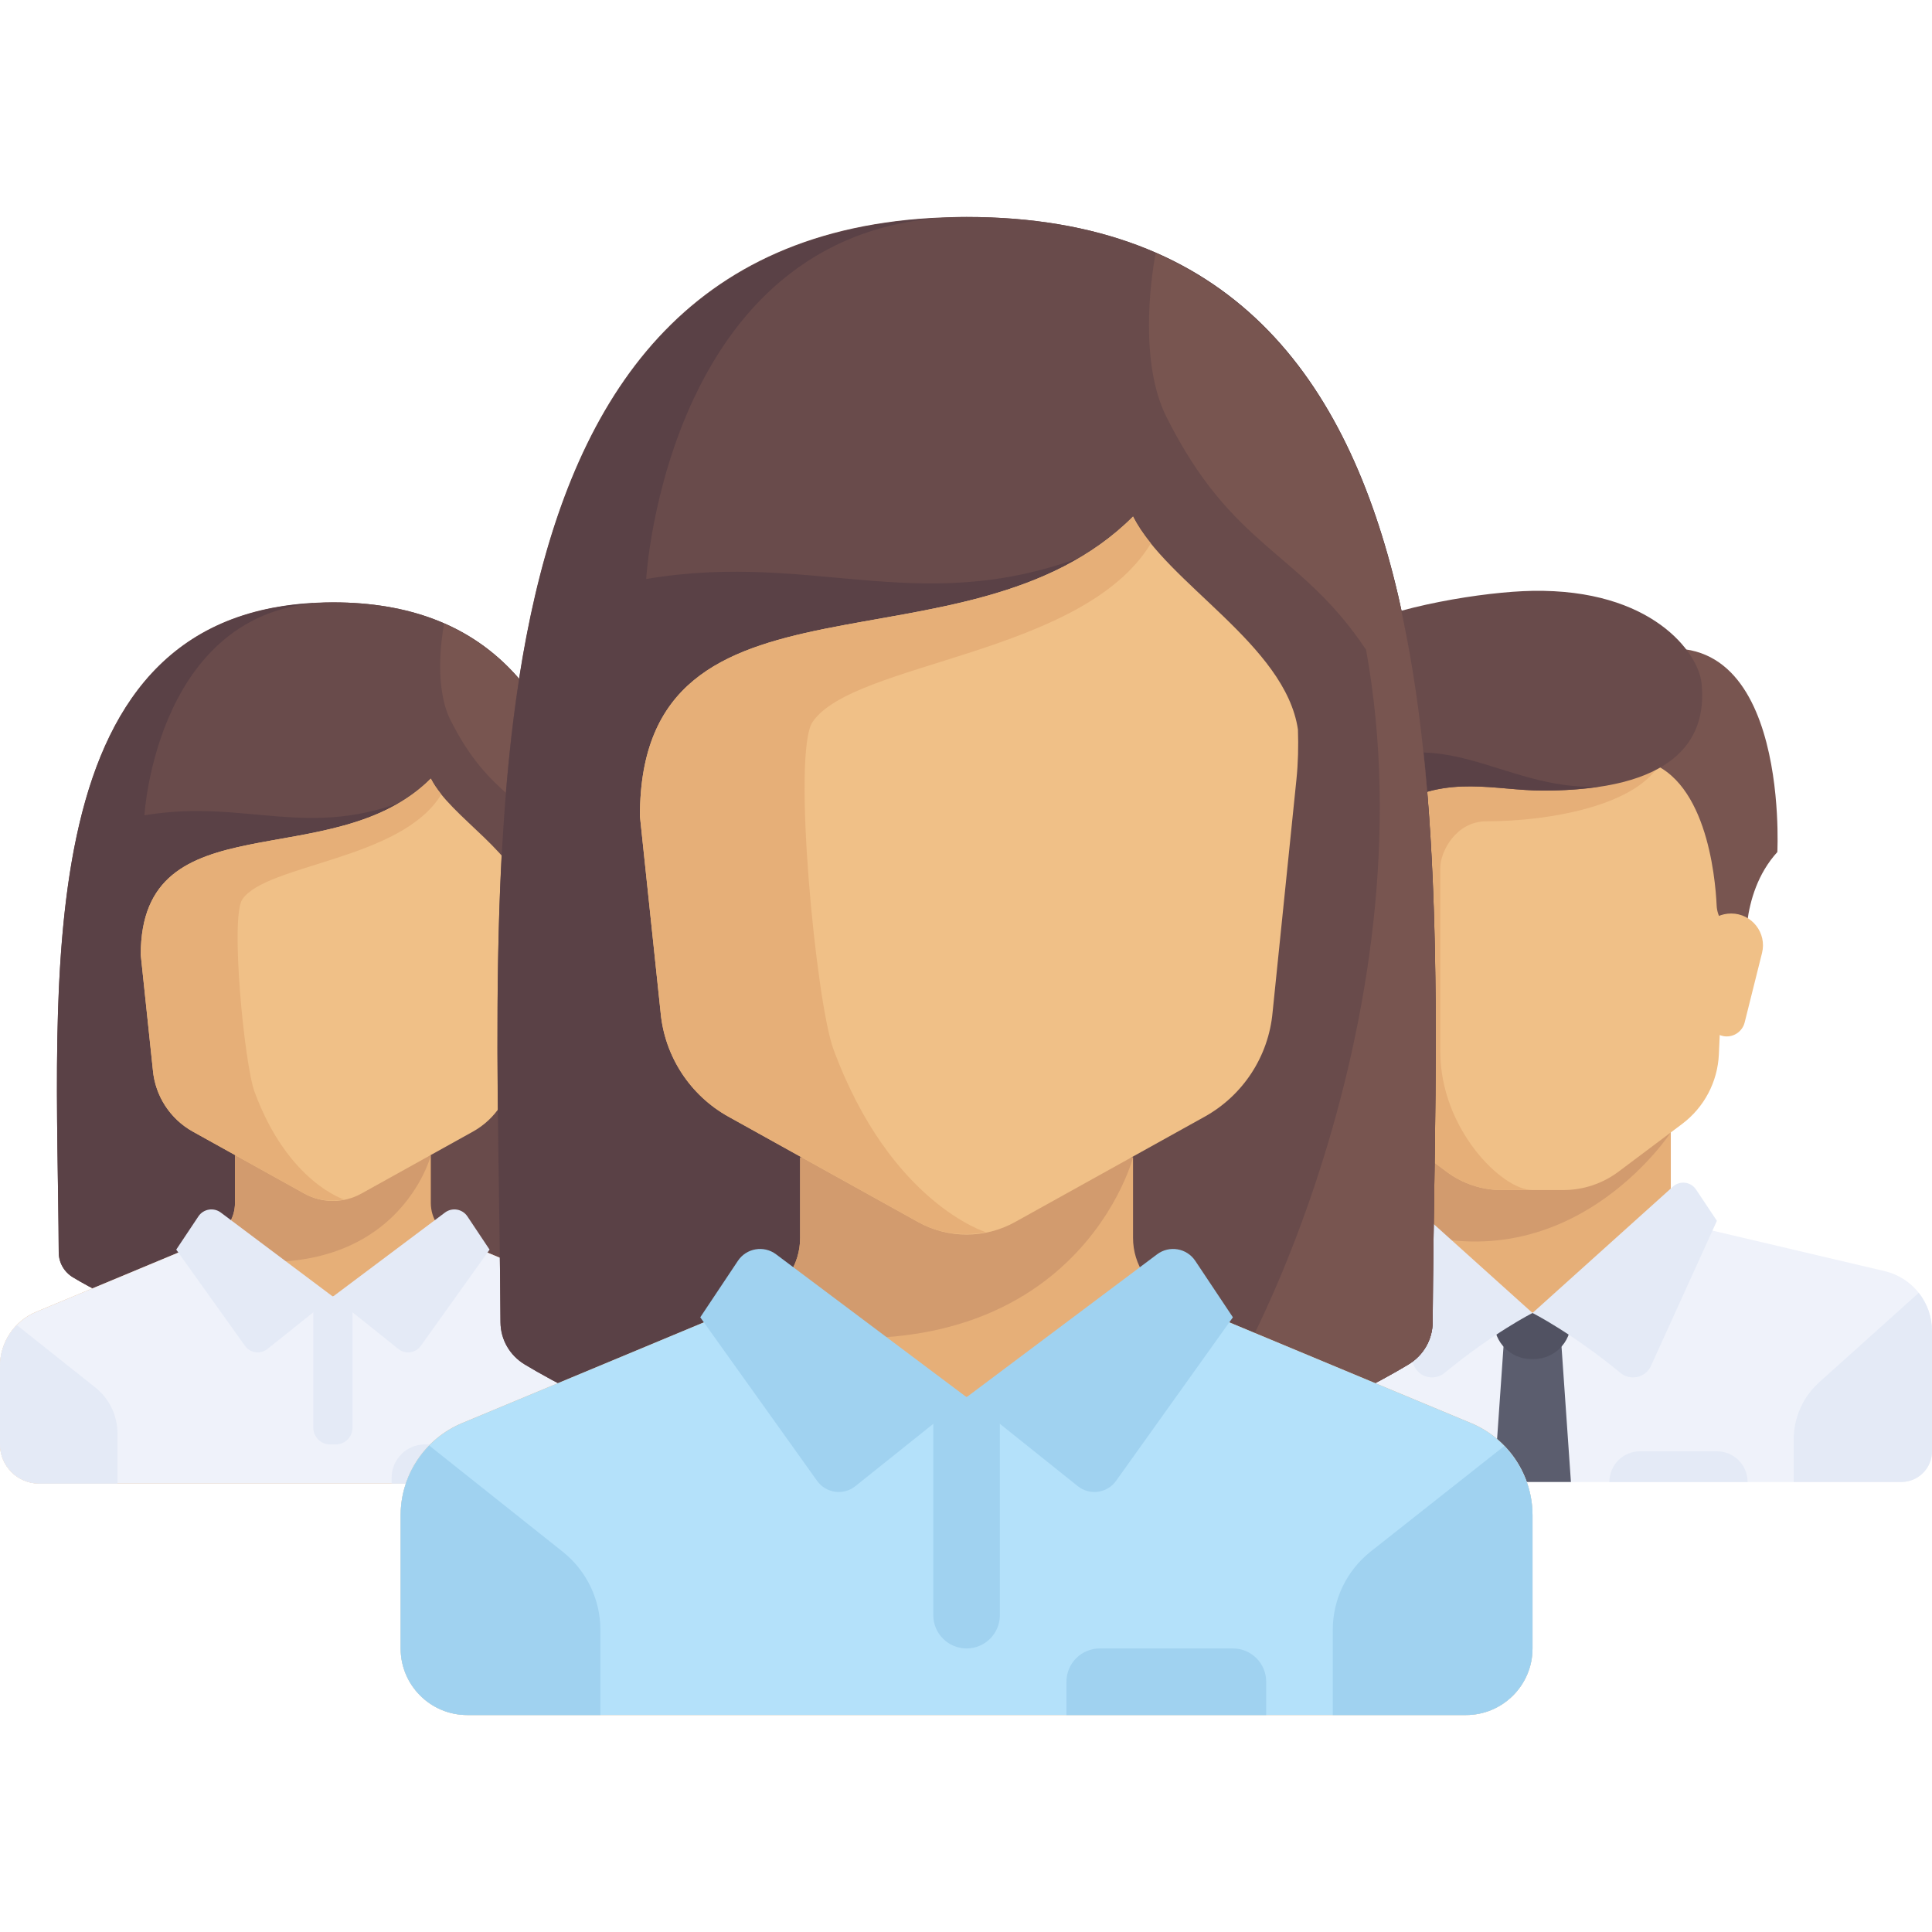
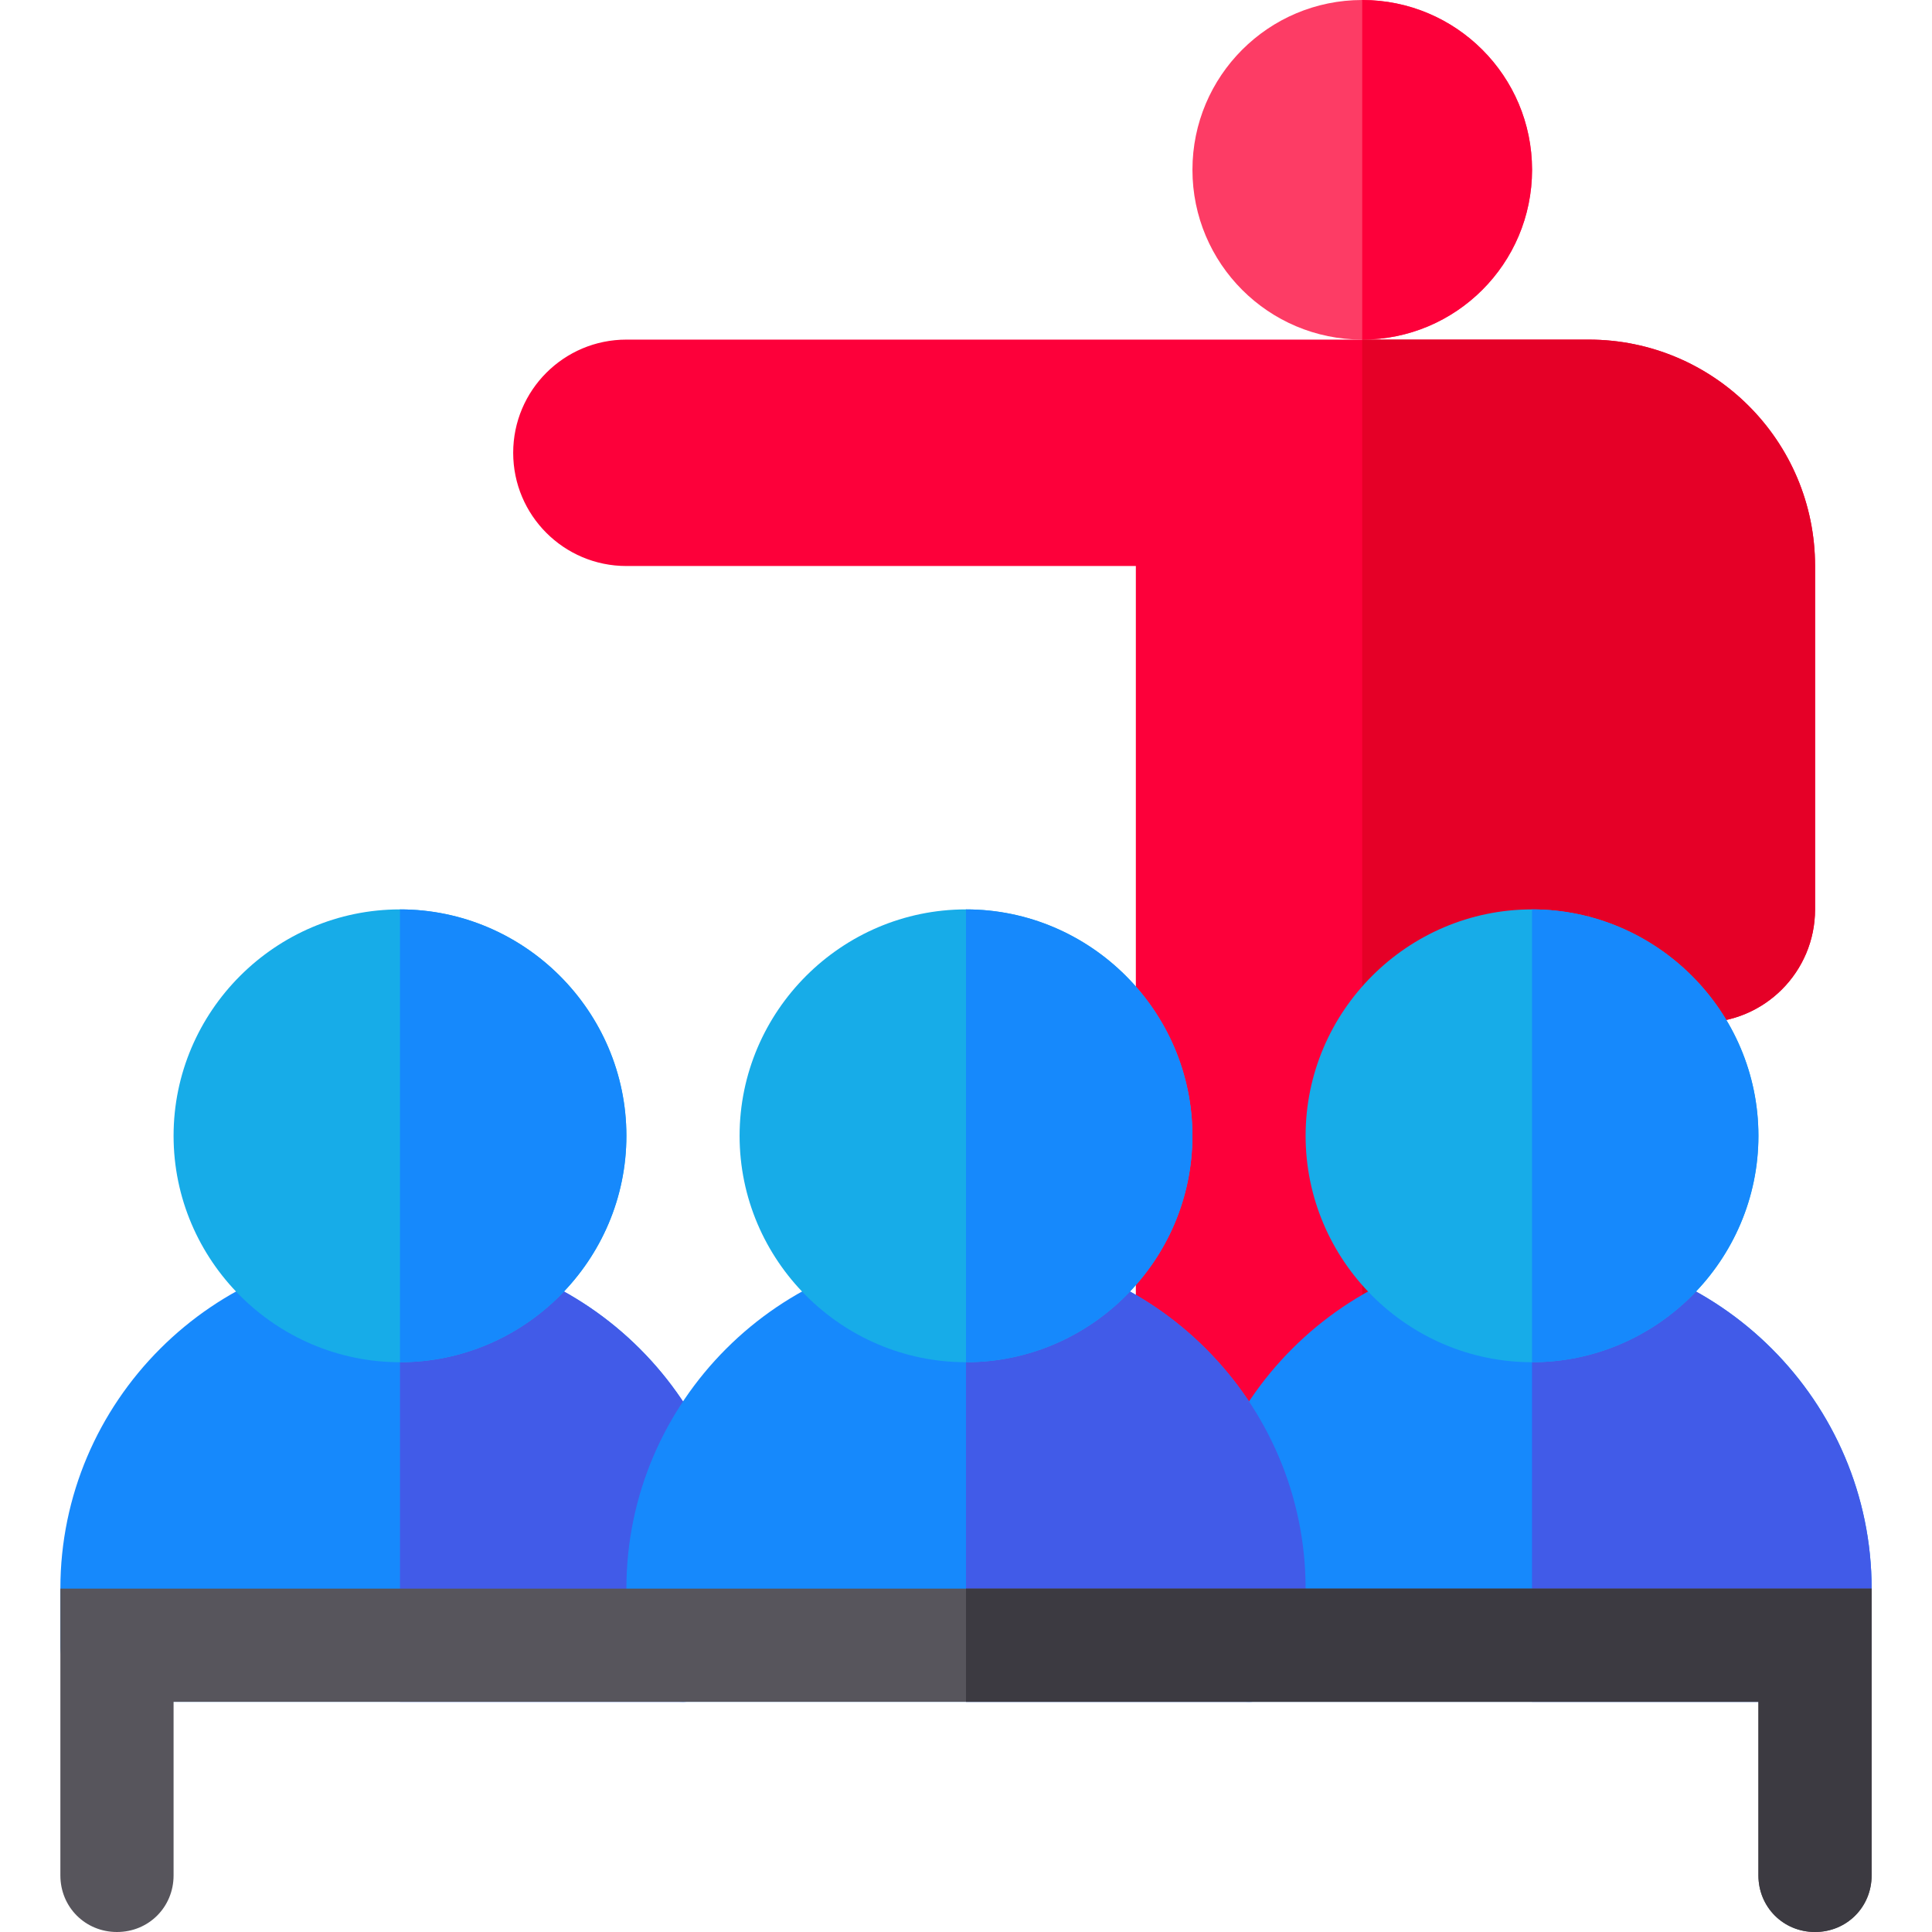
- <svg xmlns="http://www.w3.org/2000/svg" version="1.1" id="Layer_1" x="0px" y="0px" viewBox="0 0 512.001 512.001" style="enable-background:new 0 0 512.001 512.001;" xml:space="preserve">
-   <path style="fill:#694B4B;" d="M88.222,159.632c-82.142,0-73.034,99.89-72.659,172.277c0.014,2.734,1.446,5.198,3.788,6.61  c9.102,5.487,34.1,18.316,68.871,18.316s59.769-12.829,68.871-18.316c2.341-1.412,3.774-3.876,3.788-6.61  C161.256,259.522,170.364,159.632,88.222,159.632z" />
-   <path style="fill:#5A4146;" d="M82.93,159.838c-76.395,4.283-67.733,101.295-67.367,172.071c0.014,2.734,1.446,5.199,3.788,6.61  c9.102,5.487,34.1,18.316,68.871,18.316l20.759-145.308" />
-   <path style="fill:#694B4B;" d="M88.222,159.632c-46.706,0-49.949,56.436-49.949,56.436c26.921-4.541,43.463,6.811,70.708-4.541  L88.222,356.835c34.772,0,59.769-12.829,68.871-18.316c2.341-1.412,3.774-3.876,3.788-6.61  C161.256,259.522,170.364,159.632,88.222,159.632z" />
-   <path style="fill:#785550;" d="M160.881,331.909c0.322-62.201,7.037-144.651-43.183-166.639c-0.876,4.55-2.463,17.253,1.661,25.498  c10.379,20.759,20.759,20.759,31.137,36.327c10.379,57.085-19.831,117.674-29.865,125.923l0,0  c17.778-4.228,30.522-10.919,36.462-14.499C159.434,337.108,160.867,334.643,160.881,331.909z" />
-   <path style="fill:#E6AF78;" d="M166.864,347.653l-46.307-19.294c-3.867-1.611-6.387-5.39-6.387-9.581v-12.541H62.275v12.541  c0,4.191-2.52,7.97-6.387,9.581L9.581,347.653C3.779,350.071,0,355.74,0,362.025v20.759c0,5.732,4.647,10.379,10.379,10.379h155.686  c5.732,0,10.379-4.647,10.379-10.379v-20.759C176.445,355.74,172.666,350.071,166.864,347.653z" />
-   <path style="fill:#EFF2FA;" d="M166.864,347.653l-44.773-18.656l-33.869,14.618l-33.869-14.617L9.581,347.654  C3.779,350.071,0,355.74,0,362.025v20.759c0,5.732,4.647,10.379,10.379,10.379h155.686c5.732,0,10.379-4.647,10.379-10.379v-20.759  C176.445,355.74,172.666,350.071,166.864,347.653z" />
-   <path style="fill:#D29B6E;" d="M114.17,306.237H62.275v12.541c0,4.191-2.52,7.97-6.387,9.581l-7.232,3.014  C104.001,345.485,114.17,306.237,114.17,306.237z" />
+ <svg xmlns="http://www.w3.org/2000/svg" version="1.1" id="Capa_1" x="0px" y="0px" viewBox="0 0 512 512" style="enable-background:new 0 0 512 512;" xml:space="preserve">
+   <circle style="fill:#FD3C65;" cx="361.01" cy="45" r="45" />
  <g>
-     <path style="fill:#E4EAF6;" d="M25.294,367.729L4.464,351.16C1.673,354.014,0,357.874,0,362.025v20.759   c0,5.732,4.647,10.379,10.379,10.379h20.759v-13.276C31.137,375.157,28.988,370.684,25.294,367.729z" />
-     <path style="fill:#E4EAF6;" d="M176.445,382.783v-20.759c0-4.119-1.645-7.952-4.397-10.8l-20.898,16.504   c-3.693,2.954-5.843,7.427-5.843,12.157v13.275h20.759C171.798,393.162,176.445,388.515,176.445,382.783z" />
-     <path style="fill:#E4EAF6;" d="M89.001,382.783h-1.557c-2.436,0-4.411-1.975-4.411-4.411v-34.745h10.379v34.744   C93.412,380.808,91.437,382.783,89.001,382.783z" />
-     <path style="fill:#E4EAF6;" d="M88.222,343.616L58.52,321.34c-1.907-1.43-4.623-0.965-5.945,1.018l-5.869,8.803l18.21,25.494   c1.384,1.938,4.112,2.317,5.972,0.829L88.222,343.616z" />
-     <path style="fill:#E4EAF6;" d="M88.222,343.616l29.702-22.276c1.907-1.43,4.623-0.965,5.945,1.018l5.869,8.803l-18.21,25.494   c-1.384,1.938-4.112,2.317-5.972,0.829L88.222,343.616z" />
+     <path style="fill:#FD003A;" d="M361.011,0c-0.004,0-0.007,0.002-0.011,0.002v89.996c0.004,0,0.007,0.002,0.011,0.002   c24.853,0,45-20.147,45-45S385.864,0,361.011,0z" />
+     <path style="fill:#FD003A;" d="M421.011,90H166c-16.569,0-30,13.431-30,30c0,16.567,13.431,30,30,30h135.011   c0,31.106,0,190.055,0,241h120V241.055c0.033,16.54,13.44,29.945,30,29.945c16.569,0,30-13.433,30-30v-30v-61   C481.011,116.862,454.148,90,421.011,90z" />
  </g>
-   <path style="fill:#F0C087;" d="M114.17,206.339C88.222,232.286,37.3,211.527,37.3,253.043l3.222,30.581  c0.622,6.841,4.588,12.931,10.591,16.267l29.548,16.415c4.702,2.612,10.419,2.612,15.121,0l29.548-16.415  c6.005-3.336,9.97-9.427,10.591-16.267l3.72-36.32c0.265-2.582,0.321-5.179,0.234-7.769  C137.935,226.325,119.359,216.717,114.17,206.339z" />
-   <path style="fill:#E6AF78;" d="M37.3,253.043l3.222,30.581c0.622,6.841,4.588,12.931,10.591,16.267l29.548,16.415  c3.263,1.813,7.005,2.282,10.567,1.579l0,0c0,0-14.897-4.515-23.764-28.516c-2.716-7.352-6.487-46.274-3.243-51.031  c6.412-9.402,42.165-10.379,52.729-27.822c-0.522-0.647-1.004-1.296-1.444-1.945c-0.035-0.052-0.078-0.105-0.114-0.158  c-0.459-0.69-0.875-1.382-1.223-2.077C88.222,232.286,37.3,211.527,37.3,253.043z" />
-   <path style="fill:#E4EAF6;" d="M126.106,382.783h-13.493c-4.872,0-8.822,3.95-8.822,8.822v1.557h31.137v-1.557  C134.928,386.732,130.978,382.783,126.106,382.783z" />
-   <polygon style="fill:#E6AF78;" points="442.78,323.524 442.78,295.022 369.487,295.022 369.487,323.524 406.133,356.099 " />
-   <path style="fill:#EFF2FA;" d="M499.443,336.857l-50.385-11.855c-0.761-0.179-1.461-0.483-2.115-0.851l-40.81,23.806l-39.218-24.957  c-1.016,0.956-2.275,1.666-3.706,2.003l-50.385,11.855c-7.358,1.731-12.557,8.296-12.557,15.855v31.89  c0,4.497,3.646,8.144,8.144,8.144h195.447c4.497,0,8.144-3.646,8.144-8.144v-31.89C512,345.153,506.8,338.588,499.443,336.857z" />
-   <path style="fill:#D29B6E;" d="M369.487,295.022v30.073c46.165,16.632,73.293-24.995,73.293-24.995v-5.078L369.487,295.022  L369.487,295.022z" />
-   <path style="fill:#F0C087;" d="M353.2,201.37l3.549,78.063c0.332,7.293,3.907,14.055,9.747,18.435l16.836,12.627  c4.229,3.172,9.373,4.886,14.658,4.886h16.287c5.286,0,10.43-1.715,14.658-4.886l16.836-12.627c5.84-4.38,9.416-11.143,9.747-18.435  l3.549-78.063L353.2,201.37L353.2,201.37z" />
-   <path style="fill:#E6AF78;" d="M393.918,217.657c16.287,0,40.718-4.071,46.513-16.287H353.2l3.548,78.063  c0.332,7.293,3.907,14.055,9.747,18.435l16.836,12.627c4.229,3.172,9.373,4.886,14.658,4.886h8.144  c-8.144,0-24.431-16.287-24.431-36.647c0-9.957,0-36.646,0-48.862C381.702,225.801,385.774,217.657,393.918,217.657z" />
-   <path style="fill:#E4EAF6;" d="M482.107,366.319l26.385-23.702c2.211,2.8,3.508,6.322,3.508,10.094v31.89  c0,4.497-3.646,8.144-8.144,8.144h-28.502v-11.28C475.354,375.687,477.808,370.181,482.107,366.319z" />
-   <polygon style="fill:#5B5D6E;" points="416.313,392.745 395.953,392.745 398.499,356.099 413.768,356.099 " />
-   <path style="fill:#515262;" d="M416.313,347.955h-20.36v2.352c0,5.448,4.416,9.863,9.863,9.863h0.632  c5.448,0,9.863-4.416,9.863-9.863v-2.352H416.313z" />
+   <path style="fill:#E50027;" d="M421.011,90H361v301h60.011V241.055c0.033,16.54,13.44,29.945,30,29.945c16.569,0,30-13.433,30-30  v-30v-61C481.011,116.862,454.148,90,421.011,90z" />
+   <path style="fill:#1689FC;" d="M406,331c-49.501,0-90,40.499-90,90v15c0,8.401,6.599,15,15,15h150c8.401,0,15-6.599,15-15v-15  C496,371.499,455.501,331,406,331z" />
+   <path style="fill:#415BE8;" d="M496,421v15c0,8.401-6.599,15-15,15h-75V331C455.501,331,496,371.499,496,421z" />
+   <path style="fill:#17ACE8;" d="M406,241c-32.999,0-60,27.001-60,60s27.001,60,60,60s60-27.001,60-60S438.999,241,406,241z" />
  <g>
-     <path style="fill:#E4EAF6;" d="M368.914,314.46l37.218,33.496c0,0-10.423,5.261-23.286,15.867c-2.653,2.188-6.667,1.301-8.09-1.829   l-17.486-38.468l5.532-8.297C364.18,313.162,367.069,312.799,368.914,314.46z" />
-     <path style="fill:#E4EAF6;" d="M443.351,314.46l-37.218,33.496c0,0,10.423,5.261,23.286,15.867c2.653,2.188,6.667,1.301,8.09-1.829   l17.486-38.468l-5.532-8.297C448.086,313.162,445.197,312.799,443.351,314.46z" />
+     <path style="fill:#1689FC;" d="M466,301c0,32.999-27.001,60-60,60V241C438.999,241,466,268.001,466,301z" />
+     <path style="fill:#1689FC;" d="M106,331c-49.501,0-90,40.499-90,90v15c0,8.401,6.599,15,15,15h150c8.401,0,15-6.599,15-15v-15   C196,371.499,155.501,331,106,331z" />
  </g>
-   <path style="fill:#785550;" d="M430.818,174.394l3.818,26.976c17.425,3.485,19.936,30.83,20.298,38.641  c0.066,1.417,0.518,2.787,1.287,3.979l6.649,10.313c0,0-2.276-17.051,8.144-28.502C471.013,225.801,474.59,158.107,430.818,174.394z  " />
-   <path style="fill:#F0C087;" d="M466.954,252.562l-4.599,18.393c-0.545,2.179-2.503,3.708-4.749,3.708l0,0  c-2.469,0-4.551-1.838-4.858-4.288l-2.351-18.812c-0.629-5.031,3.294-9.474,8.363-9.474h0.017  C464.261,242.088,468.284,247.242,466.954,252.562z" />
-   <path style="fill:#694B4B;" d="M357.101,167.099l6.023,4.114c-27.23,20.105-22.141,54.588-22.141,54.588  c8.144,8.144,8.144,28.502,8.144,28.502l8.144-8.144c0,0-3.143-23.525,12.216-32.574c14.251-8.398,26.721-4.071,39.445-4.071  c34.101,0,43.645-12.852,41.991-28.502c-0.856-8.099-13.238-24.967-44.789-24.431C393.399,156.797,369.487,160.653,357.101,167.099z  " />
-   <path style="fill:#5A4146;" d="M354.726,205.951c0,0-4.326-17.051,8.398-34.738c-27.23,20.105-22.141,54.588-22.141,54.588  c8.144,8.144,8.144,28.502,8.144,28.502l8.144-8.144c0,0-3.143-23.525,12.215-32.574c14.251-8.398,26.721-4.071,39.445-4.071  c5.546,0,10.379-0.372,14.684-1.008C397.353,209.387,381.872,189.495,354.726,205.951z" />
-   <path style="fill:#E6AF78;" d="M345.311,252.562l4.599,18.393c0.545,2.179,2.503,3.708,4.75,3.708l0,0  c2.469,0,4.551-1.838,4.858-4.288l2.351-18.812c0.629-5.031-3.294-9.474-8.364-9.474h-0.017  C348.006,242.088,343.981,247.242,345.311,252.562z" />
-   <path style="fill:#E4EAF6;" d="M454.995,384.602h-20.36c-4.497,0-8.144,3.646-8.144,8.144l0,0h36.646l0,0  C463.138,388.248,459.492,384.602,454.995,384.602z" />
-   <path style="fill:#694B4B;" d="M256.155,57.5c-139.642,0-124.158,169.814-123.52,292.871c0.024,4.647,2.458,8.838,6.439,11.237  c15.474,9.328,57.97,31.137,117.081,31.137s101.607-21.809,117.081-31.137c3.98-2.4,6.415-6.59,6.439-11.237  C380.313,227.313,395.797,57.5,256.155,57.5z" />
-   <path style="fill:#5A4146;" d="M247.157,57.849C117.286,65.13,132.011,230.051,132.635,350.37c0.024,4.647,2.458,8.838,6.439,11.237  c15.474,9.328,57.97,31.137,117.081,31.137l35.289-247.023" />
-   <path style="fill:#694B4B;" d="M256.155,57.5c-79.4,0-84.914,95.942-84.914,95.942c45.765-7.719,73.886,11.579,120.203-7.719  l-35.289,247.023c59.111,0,101.607-21.809,117.081-31.137c3.98-2.4,6.415-6.59,6.439-11.237  C380.313,227.313,395.797,57.5,256.155,57.5z" />
-   <path style="fill:#785550;" d="M379.675,350.372c0.548-105.742,11.962-245.906-73.41-283.286  c-1.489,7.736-4.185,29.331,2.823,43.348c17.645,35.289,35.289,35.289,52.933,61.756c17.644,97.045-33.714,200.047-50.771,214.068  l0,0c30.222-7.188,51.887-18.562,61.985-24.649C377.216,359.209,379.651,355.019,379.675,350.372z" />
-   <path style="fill:#E6AF78;" d="M389.846,377.137l-78.722-32.801c-6.575-2.739-10.858-9.164-10.858-16.288v-21.32h-88.222v21.32  c0,7.123-4.283,13.548-10.858,16.288l-78.722,32.801c-9.862,4.109-16.287,13.746-16.287,24.431v35.289  c0,9.744,7.9,17.645,17.644,17.645h264.667c9.744,0,17.644-7.9,17.644-17.645v-35.289  C406.133,390.882,399.708,381.246,389.846,377.137z" />
-   <path style="fill:#B4E1FA;" d="M389.846,377.137l-76.114-31.714l-57.577,24.849l-57.577-24.849l-76.114,31.714  c-9.862,4.109-16.287,13.746-16.287,24.431v35.289c0,9.744,7.9,17.645,17.644,17.645h264.667c9.744,0,17.644-7.9,17.644-17.645  v-35.289C406.133,390.882,399.708,381.246,389.846,377.137z" />
-   <path style="fill:#D29B6E;" d="M300.266,306.728h-88.222v21.32c0,7.123-4.283,13.548-10.858,16.288l-12.295,5.124  C282.978,373.449,300.266,306.728,300.266,306.728z" />
+   <path style="fill:#415BE8;" d="M196,421v15c0,8.401-6.599,15-15,15h-75V331C155.501,331,196,371.499,196,421z" />
+   <path style="fill:#17ACE8;" d="M106,241c-32.999,0-60,27.001-60,60s27.001,60,60,60s60-27.001,60-60S138.999,241,106,241z" />
  <g>
-     <path style="fill:#A0D2F0;" d="M149.178,411.265l-35.411-28.167c-4.744,4.852-7.588,11.413-7.588,18.469v35.289   c0,9.744,7.9,17.644,17.644,17.644h35.289v-22.568C159.11,423.892,155.456,416.288,149.178,411.265z" />
-     <path style="fill:#A0D2F0;" d="M406.133,436.856v-35.289c0-7.002-2.797-13.518-7.475-18.359l-35.526,28.057   c-6.278,5.023-9.933,12.627-9.933,20.667V454.5h35.289C398.233,454.501,406.133,446.601,406.133,436.856z" />
-     <path style="fill:#A0D2F0;" d="M256.155,436.856L256.155,436.856c-4.872,0-8.822-3.95-8.822-8.822v-57.742h17.644v57.743   C264.977,432.907,261.027,436.856,256.155,436.856z" />
-     <path style="fill:#A0D2F0;" d="M256.155,370.272l-50.494-37.871c-3.241-2.431-7.86-1.64-10.107,1.731l-9.977,14.966l30.957,43.339   c2.353,3.295,6.991,3.938,10.152,1.409L256.155,370.272z" />
-     <path style="fill:#A0D2F0;" d="M256.155,370.272l50.494-37.871c3.241-2.431,7.86-1.64,10.107,1.731l9.977,14.966l-30.957,43.339   c-2.353,3.295-6.991,3.938-10.152,1.409L256.155,370.272z" />
+     <path style="fill:#1689FC;" d="M166,301c0,32.999-27.001,60-60,60V241C138.999,241,166,268.001,166,301z" />
+     <path style="fill:#1689FC;" d="M256,331c-49.501,0-90,40.499-90,90v15c0,8.401,6.599,15,15,15h150c8.401,0,15-6.599,15-15v-15   C346,371.499,305.501,331,256,331z" />
  </g>
-   <path style="fill:#F0C087;" d="M300.266,136.9c-44.111,44.111-130.679,8.822-130.679,79.4l5.479,51.989  c1.056,11.629,7.799,21.983,18.006,27.653l50.231,27.906c7.994,4.441,17.713,4.441,25.707,0l50.231-27.906  c10.207-5.672,16.949-16.025,18.006-27.653l6.324-61.745c0.45-4.388,0.546-8.803,0.397-13.208  C340.665,170.879,309.088,154.544,300.266,136.9z" />
-   <path style="fill:#E6AF78;" d="M169.587,216.3l5.479,51.989c1.056,11.629,7.799,21.983,18.006,27.653l50.231,27.906  c5.547,3.081,11.908,3.88,17.963,2.685l0,0c0,0-25.326-7.674-40.398-48.477c-4.617-12.5-11.028-78.665-5.514-86.752  c10.899-15.985,71.681-17.645,89.641-47.298c-0.888-1.101-1.707-2.203-2.455-3.308c-0.061-0.089-0.133-0.179-0.193-0.268  c-0.78-1.172-1.488-2.348-2.079-3.53C256.155,181.011,169.587,145.722,169.587,216.3z" />
-   <path style="fill:#A0D2F0;" d="M326.733,436.856h-35.289c-4.872,0-8.822,3.95-8.822,8.822v8.822h52.933v-8.822  C335.555,440.806,331.605,436.856,326.733,436.856z" />
+   <path style="fill:#415BE8;" d="M346,421v15c0,8.401-6.599,15-15,15h-75V331C305.501,331,346,371.499,346,421z" />
+   <path style="fill:#17ACE8;" d="M256,241c-32.999,0-60,27.001-60,60s27.001,60,60,60s60-27.001,60-60S288.999,241,256,241z" />
+   <path style="fill:#1689FC;" d="M316,301c0,32.999-27.001,60-60,60V241C288.999,241,316,268.001,316,301z" />
+   <path style="fill:#57555C;" d="M496,421v76c0,8.401-6.599,15-15,15s-15-6.599-15-15v-46H46v46c0,8.401-6.599,15-15,15  s-15-6.599-15-15v-76H496z" />
+   <path style="fill:#3C3A41;" d="M496,421v76c0,8.401-6.599,15-15,15s-15-6.599-15-15v-46H256v-30H496z" />
  <g>
</g>
  <g>
</g>
  <g>
</g>
  <g>
</g>
  <g>
</g>
  <g>
</g>
  <g>
</g>
  <g>
</g>
  <g>
</g>
  <g>
</g>
  <g>
</g>
  <g>
</g>
  <g>
</g>
  <g>
</g>
  <g>
</g>
</svg>
